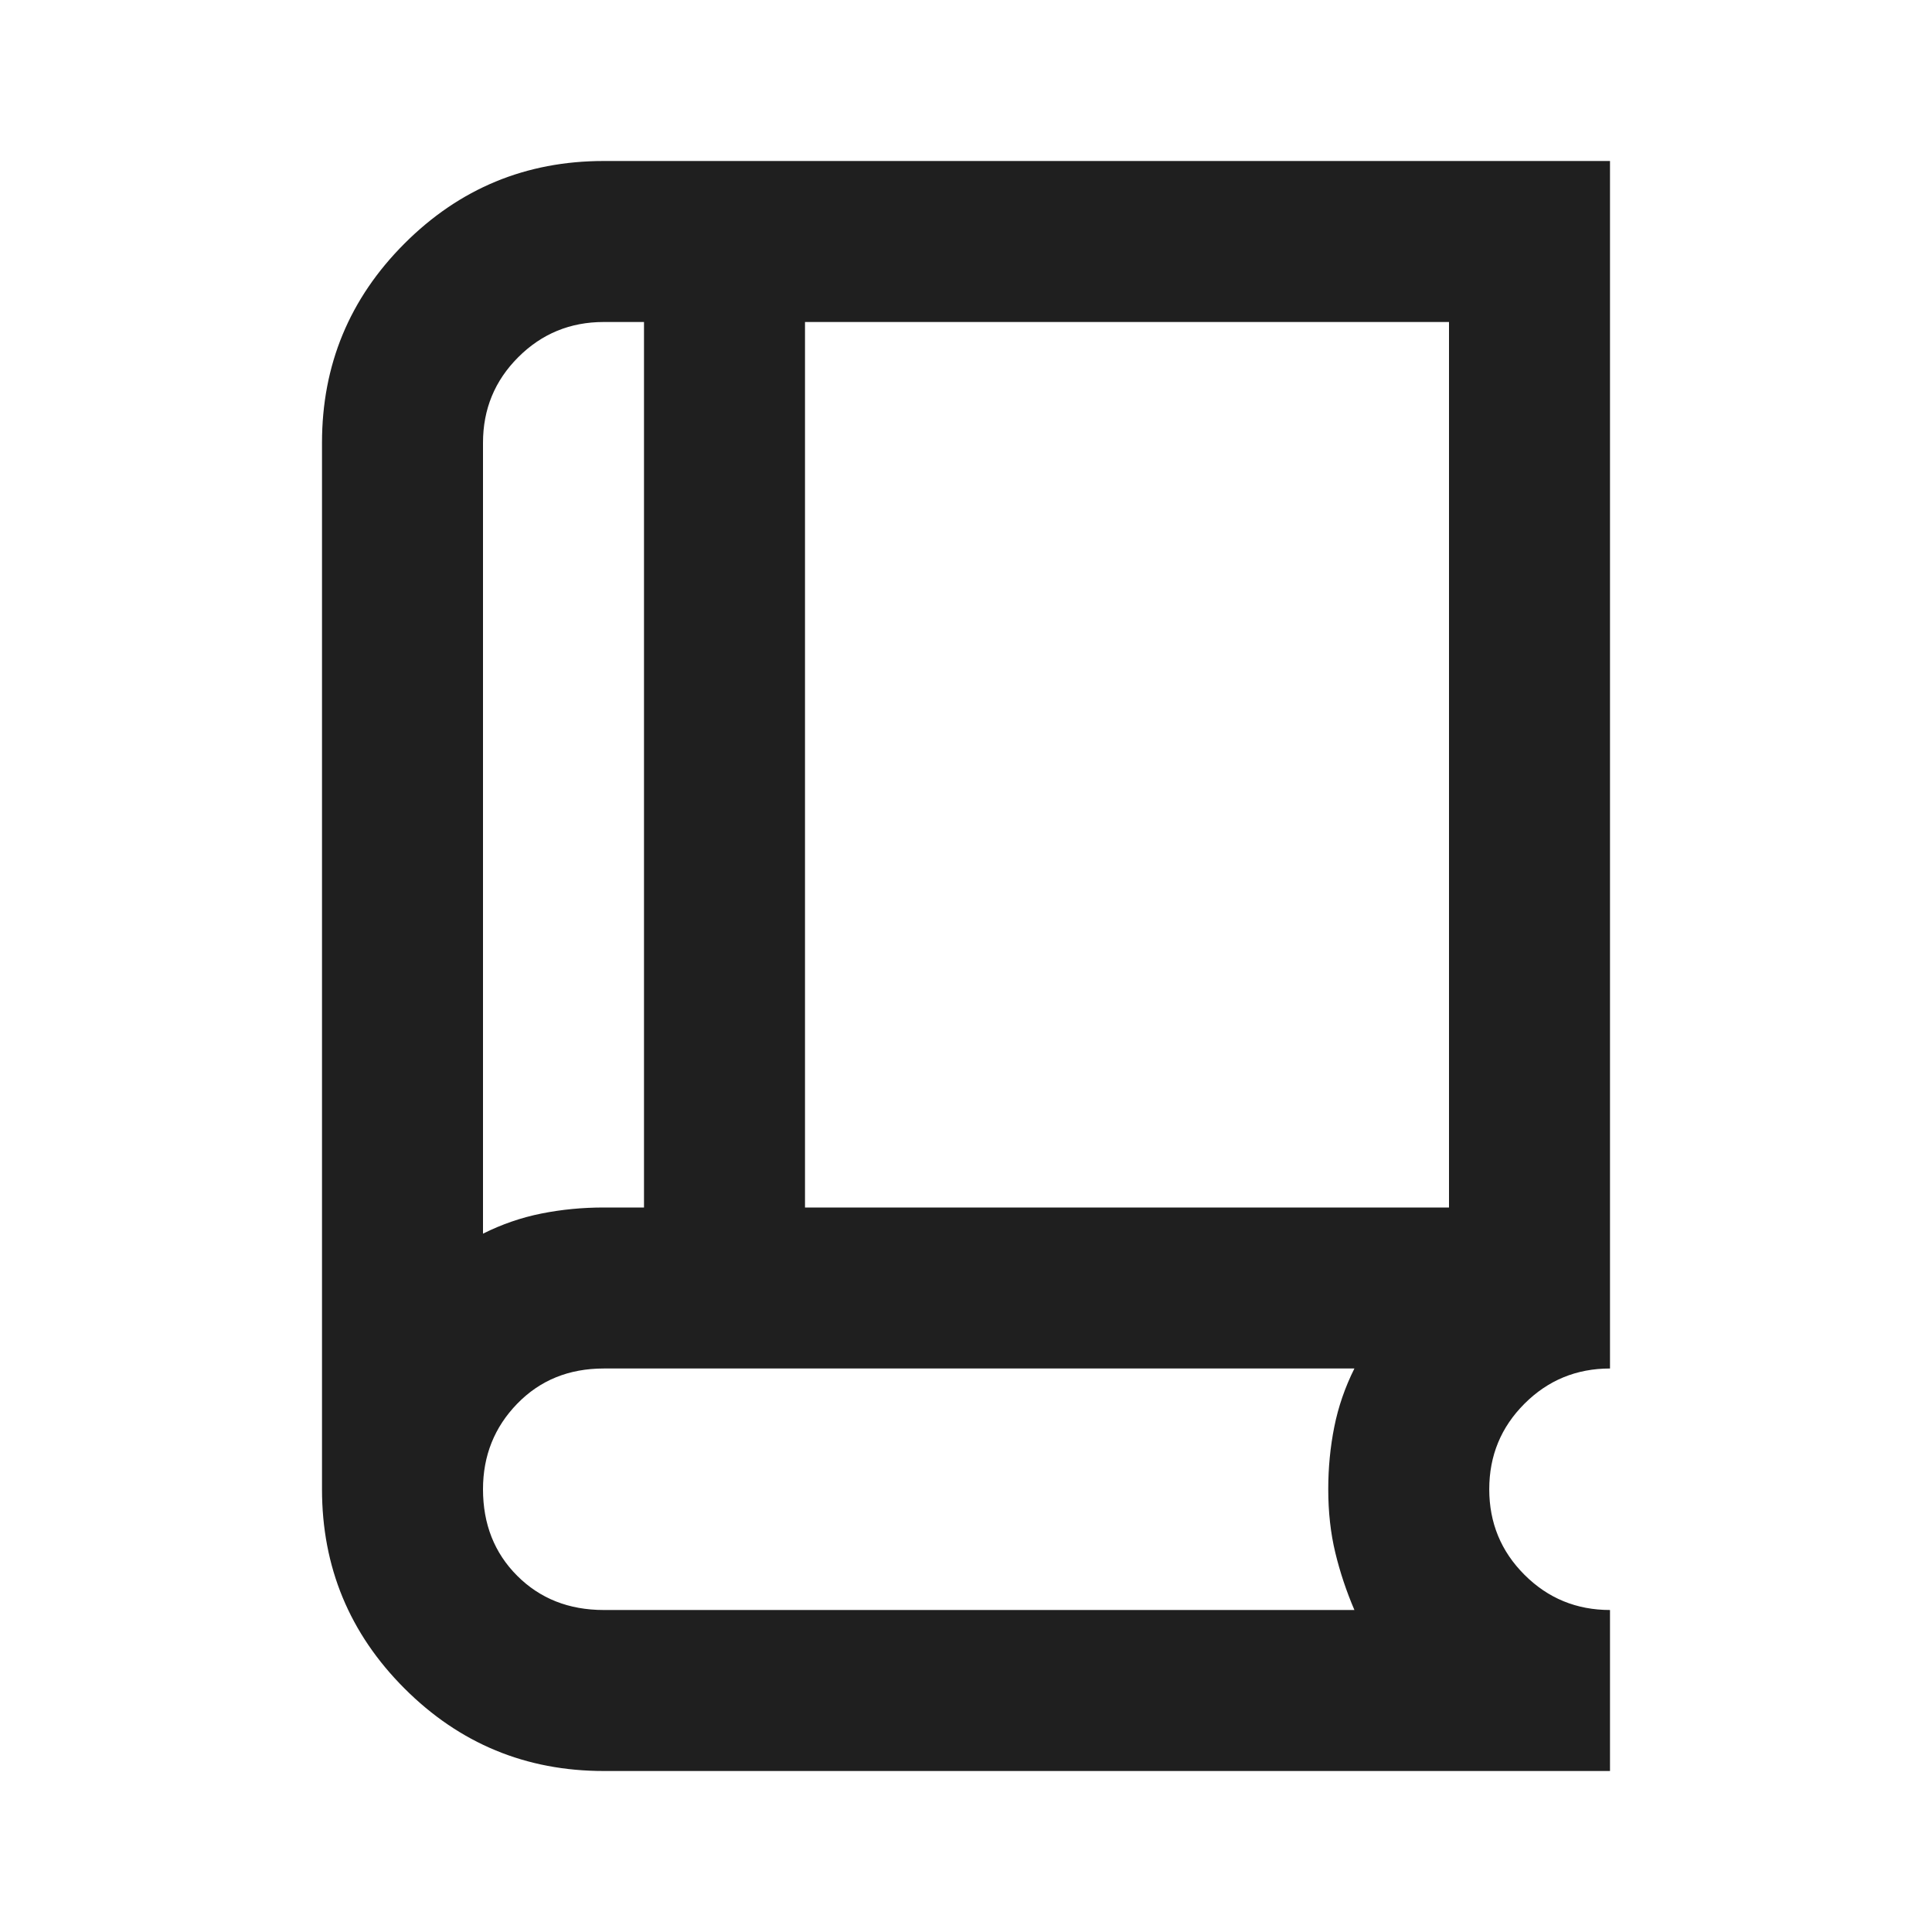
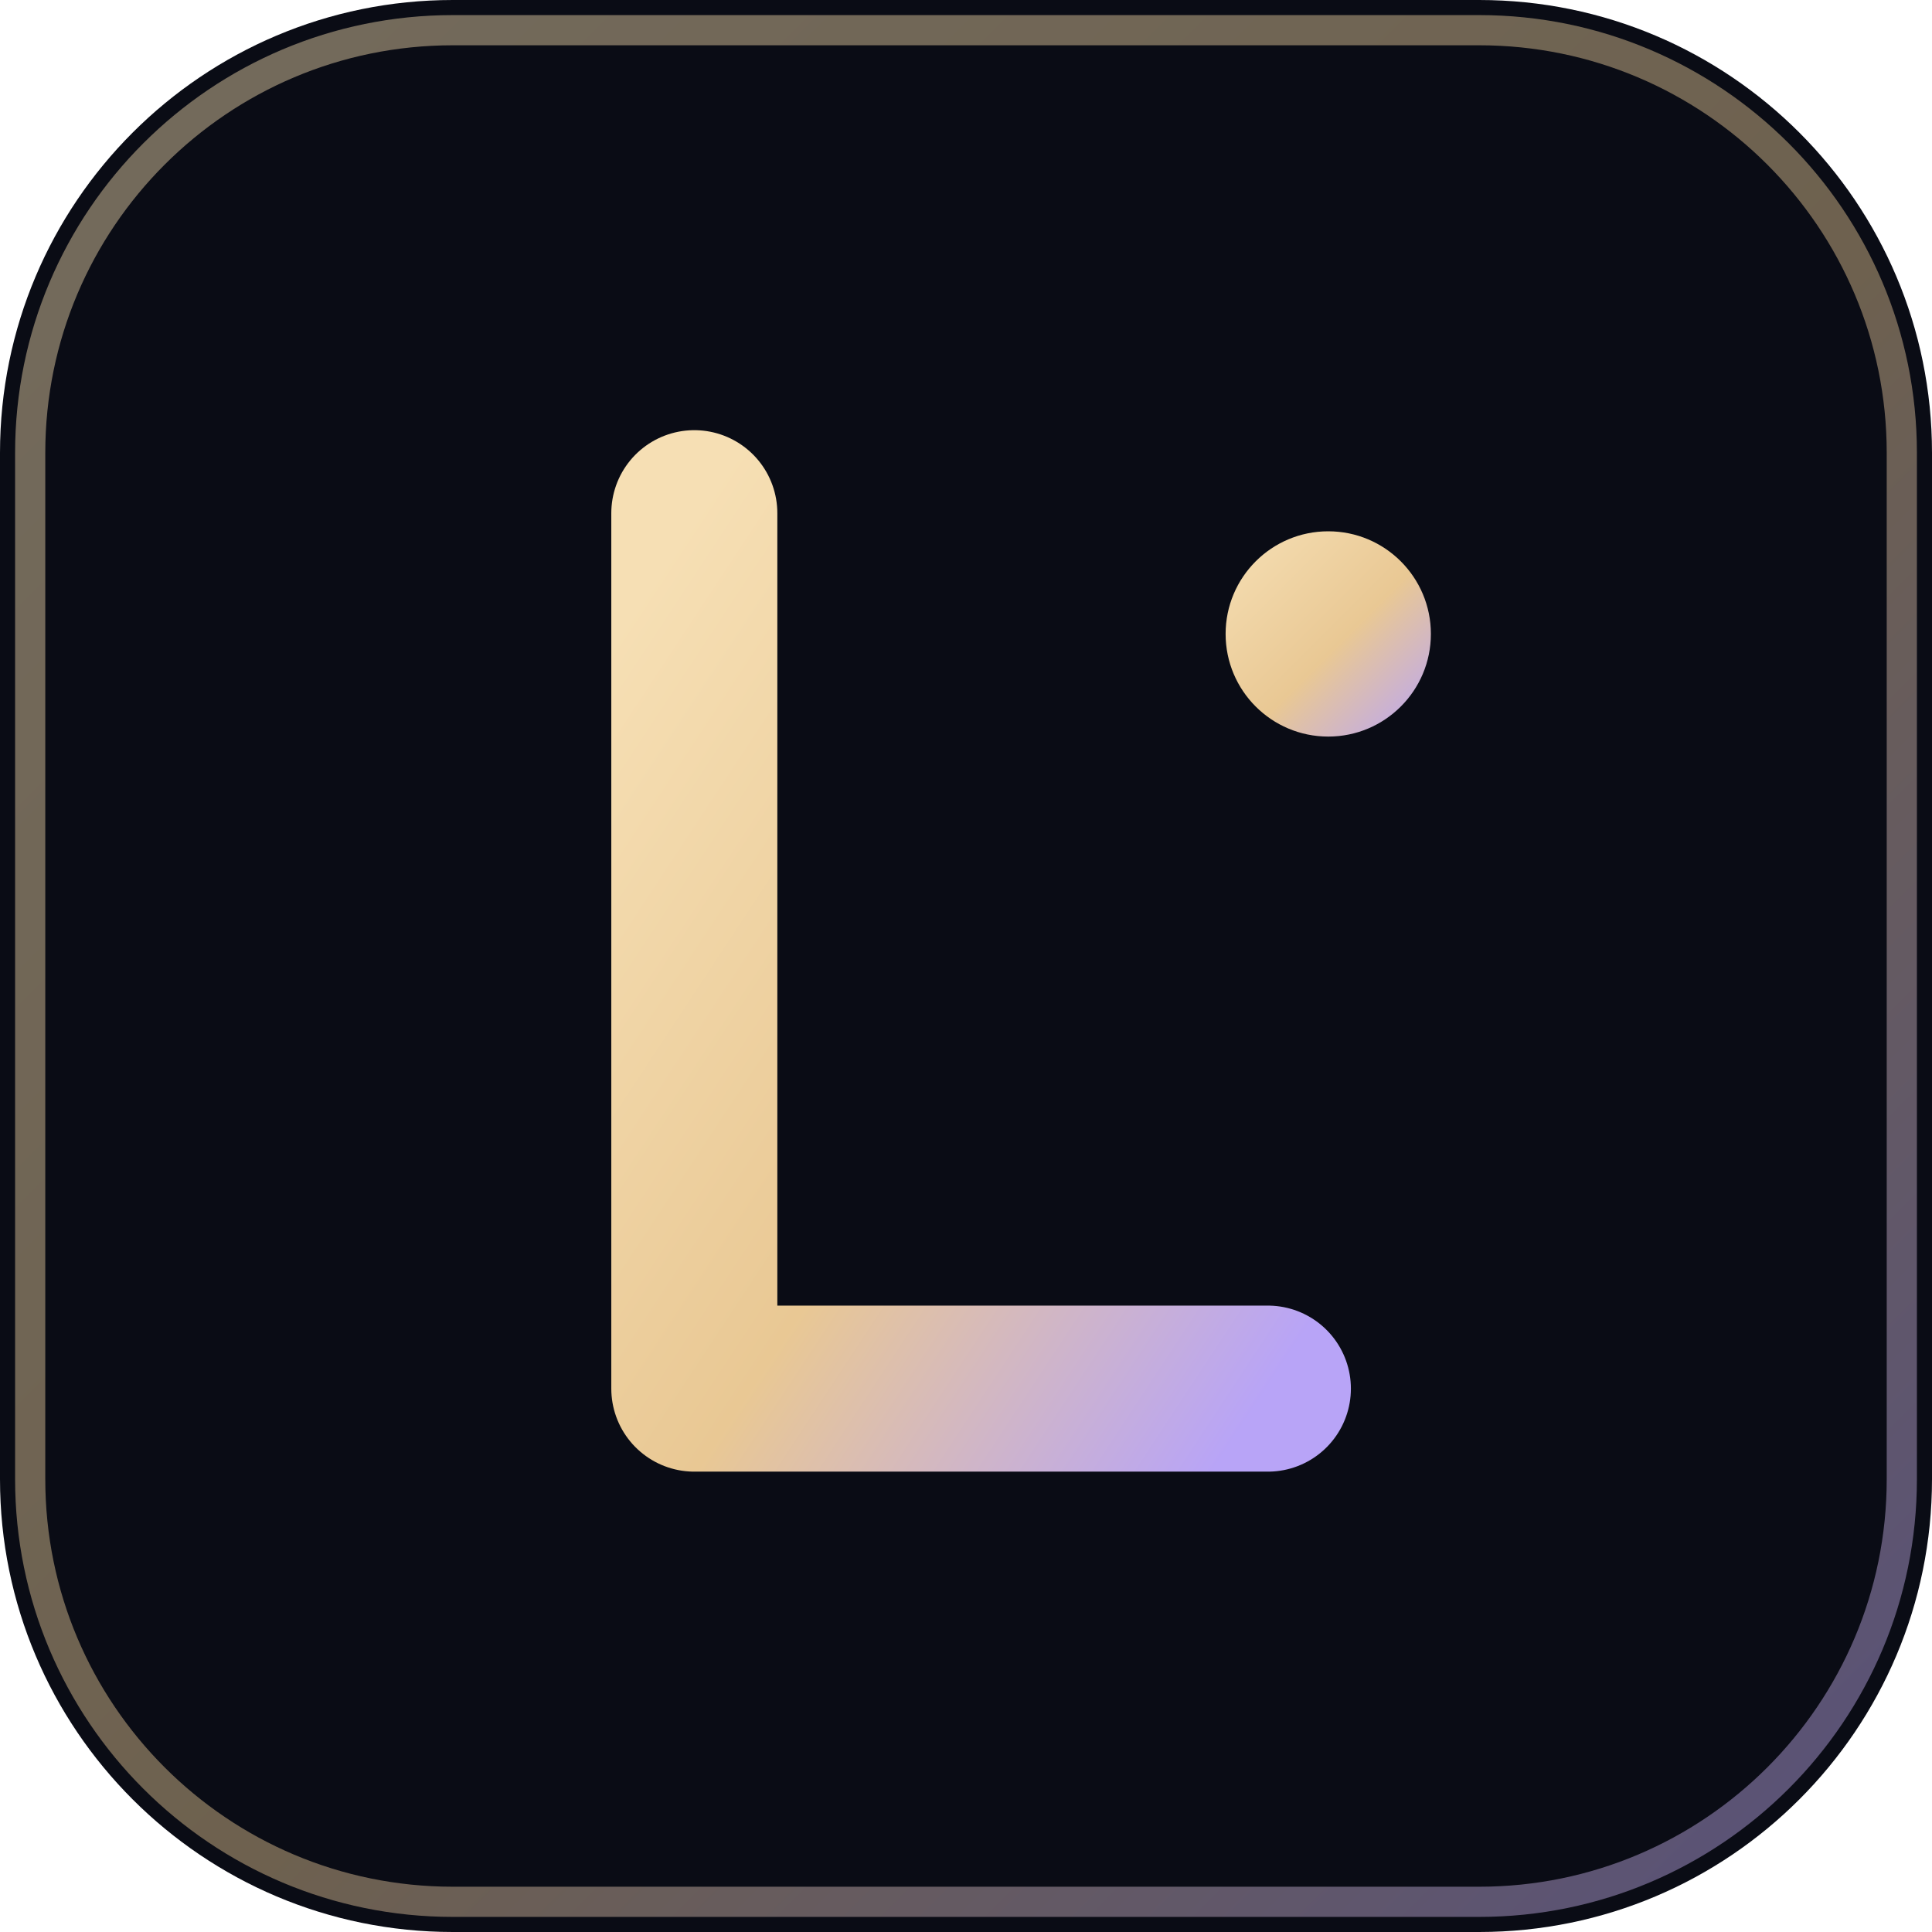
- <svg xmlns="http://www.w3.org/2000/svg" height="24px" viewBox="0 -960 960 960" width="24px" fill="#1f1f1f">
-   <path d="M300-80q-58 0-99-41t-41-99v-520q0-58 41-99t99-41h500v600q-25 0-42.5 17.5T740-220q0 25 17.5 42.5T800-160v80H300Zm-60-267q14-7 29-10t31-3h20v-440h-20q-25 0-42.5 17.5T240-740v393Zm160-13h320v-440H400v440Zm-160 13v-453 453Zm60 187h373q-6-14-9.5-28.5T660-220q0-16 3-31t10-29H300q-26 0-43 17.5T240-220q0 26 17 43t43 17Z" />
+ <svg xmlns="http://www.w3.org/2000/svg" viewBox="0 0 64 64">
+   <defs>
+     <linearGradient id="g" x1="0" y1="0" x2="1" y2="1">
+       <stop offset="0" stop-color="#f6dfb4" />
+       <stop offset=".55" stop-color="#e9c894" />
+       <stop offset="1" stop-color="#b8a4f7" />
+     </linearGradient>
+   </defs>
+   <rect width="64" height="64" rx="15" fill="#0a0c15" />
+   <rect x="1" y="1" width="62" height="62" rx="14" fill="none" stroke="url(#g)" stroke-opacity=".45" />
+   <path d="M23 17v29h19" fill="none" stroke="url(#g)" stroke-width="5.5" stroke-linecap="round" stroke-linejoin="round" />
+   <circle cx="44" cy="21" r="3.4" fill="url(#g)" />
</svg>
